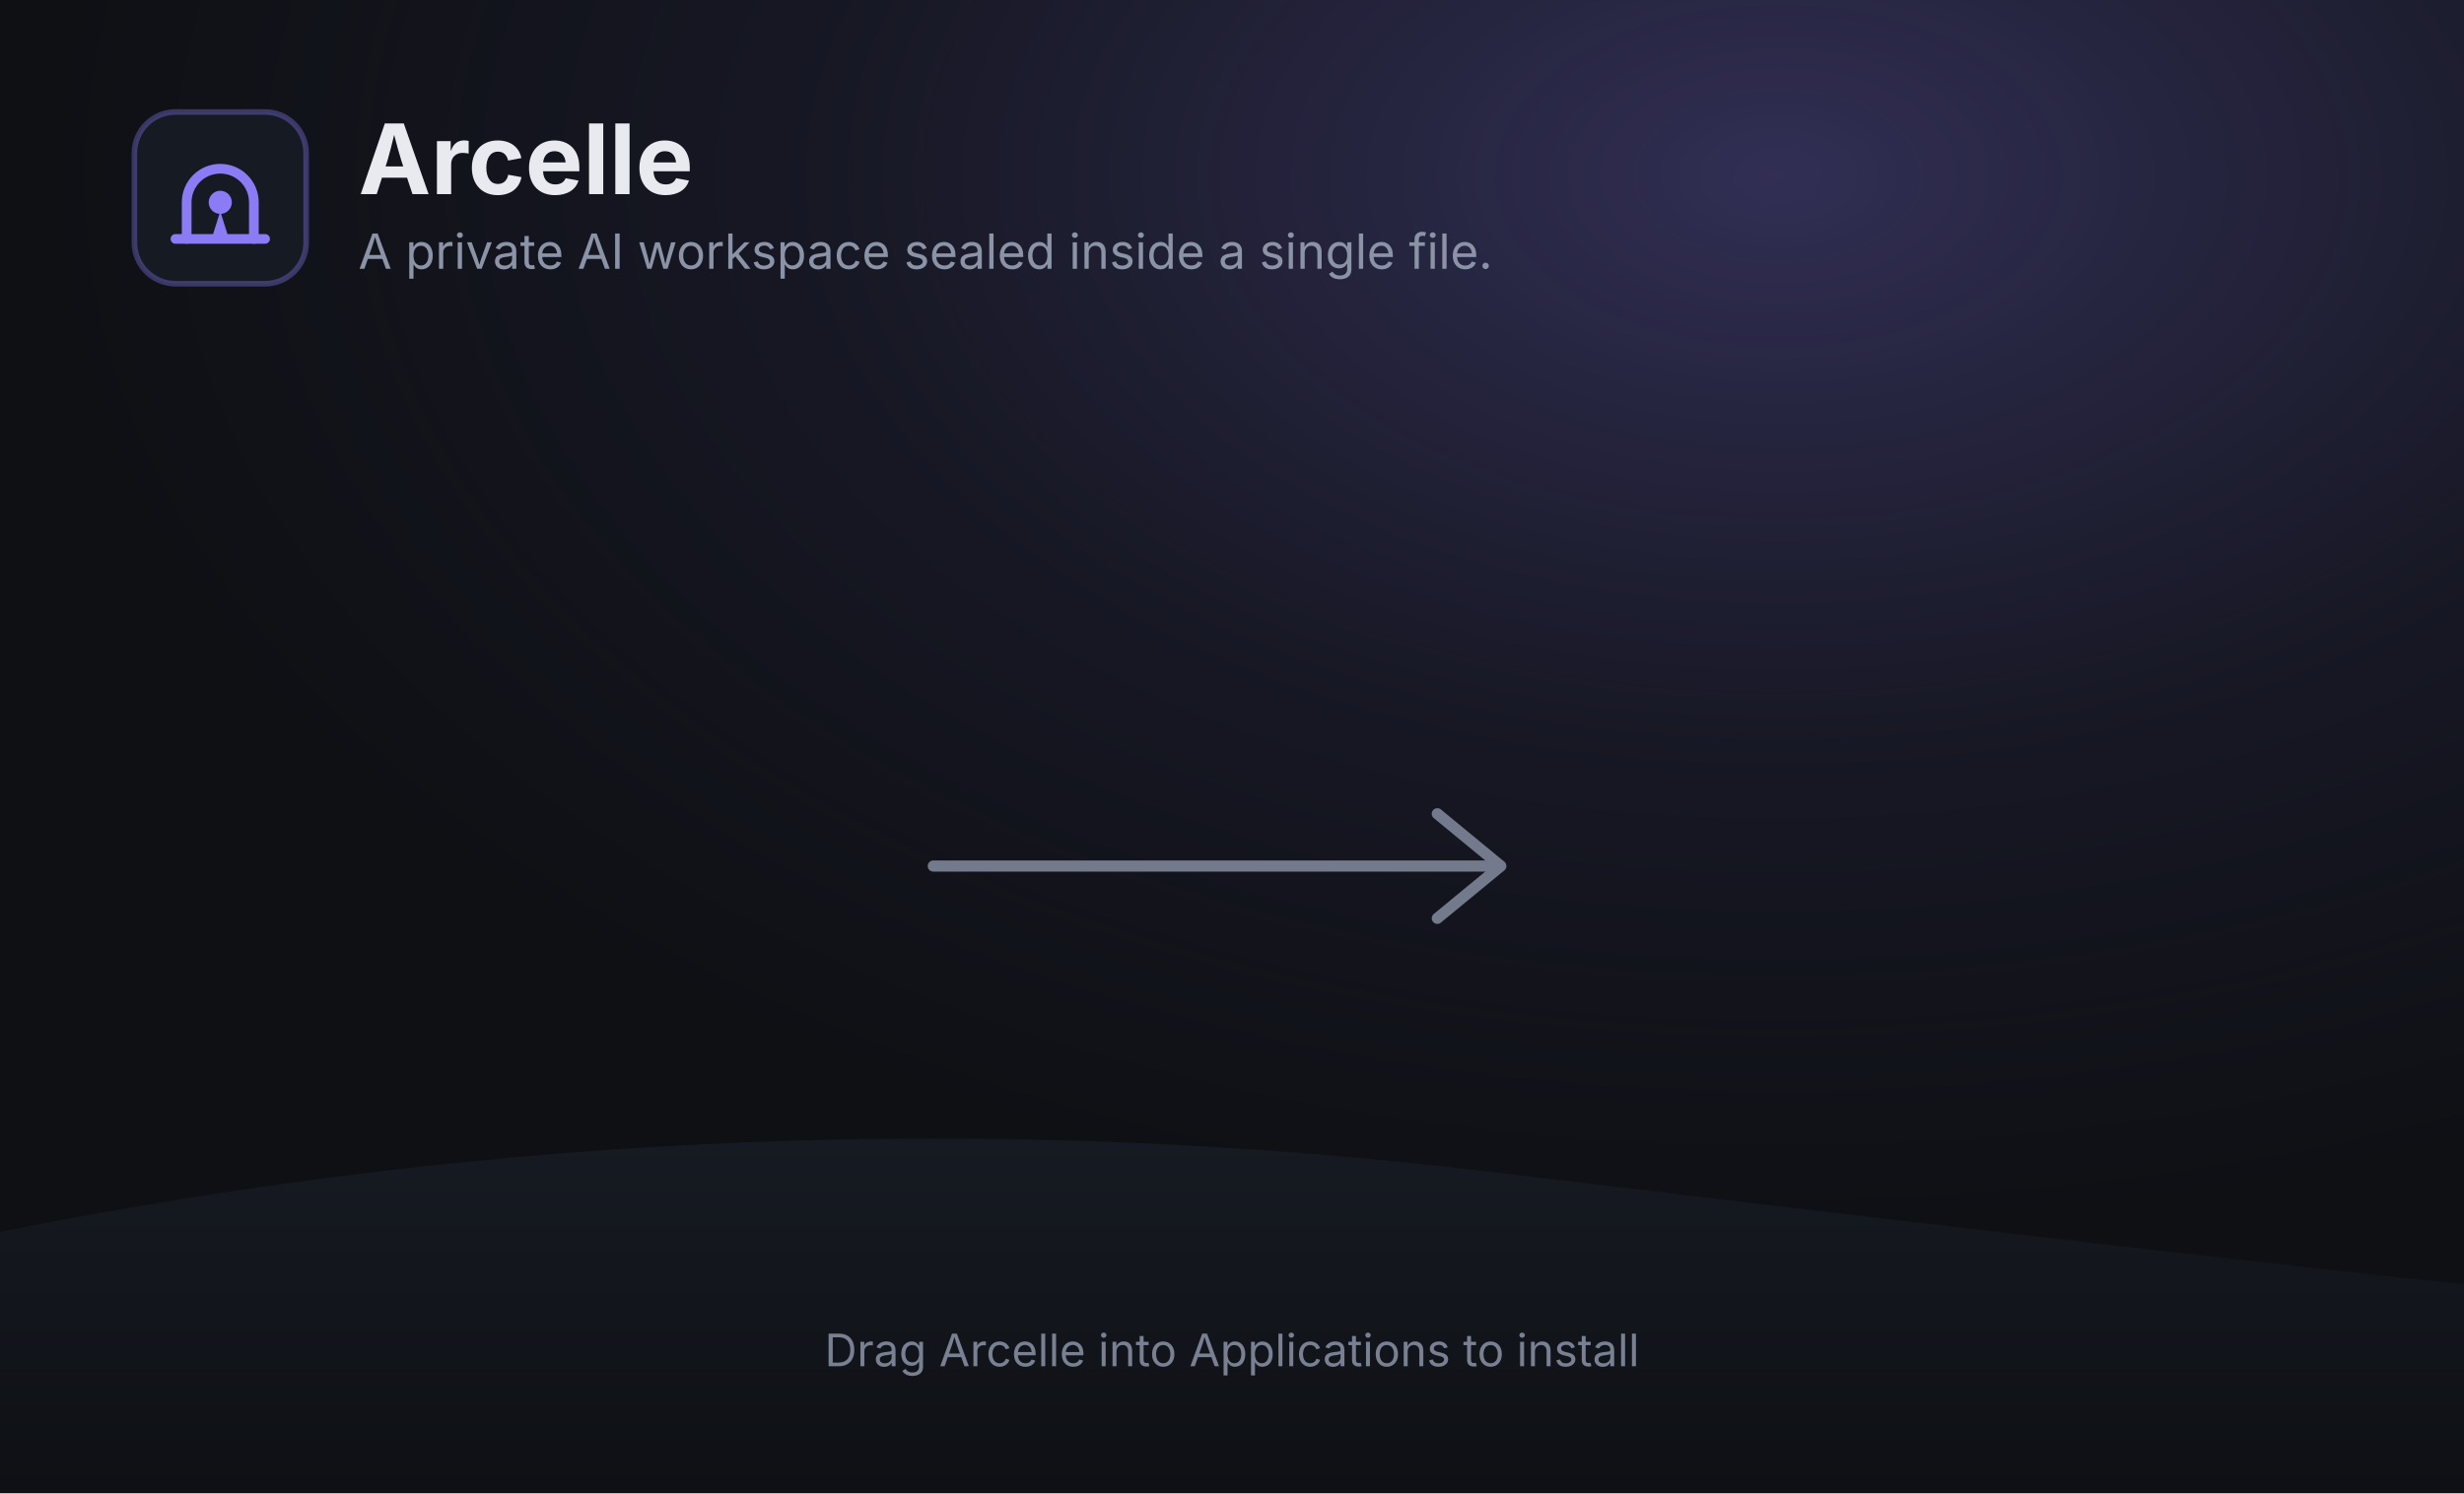
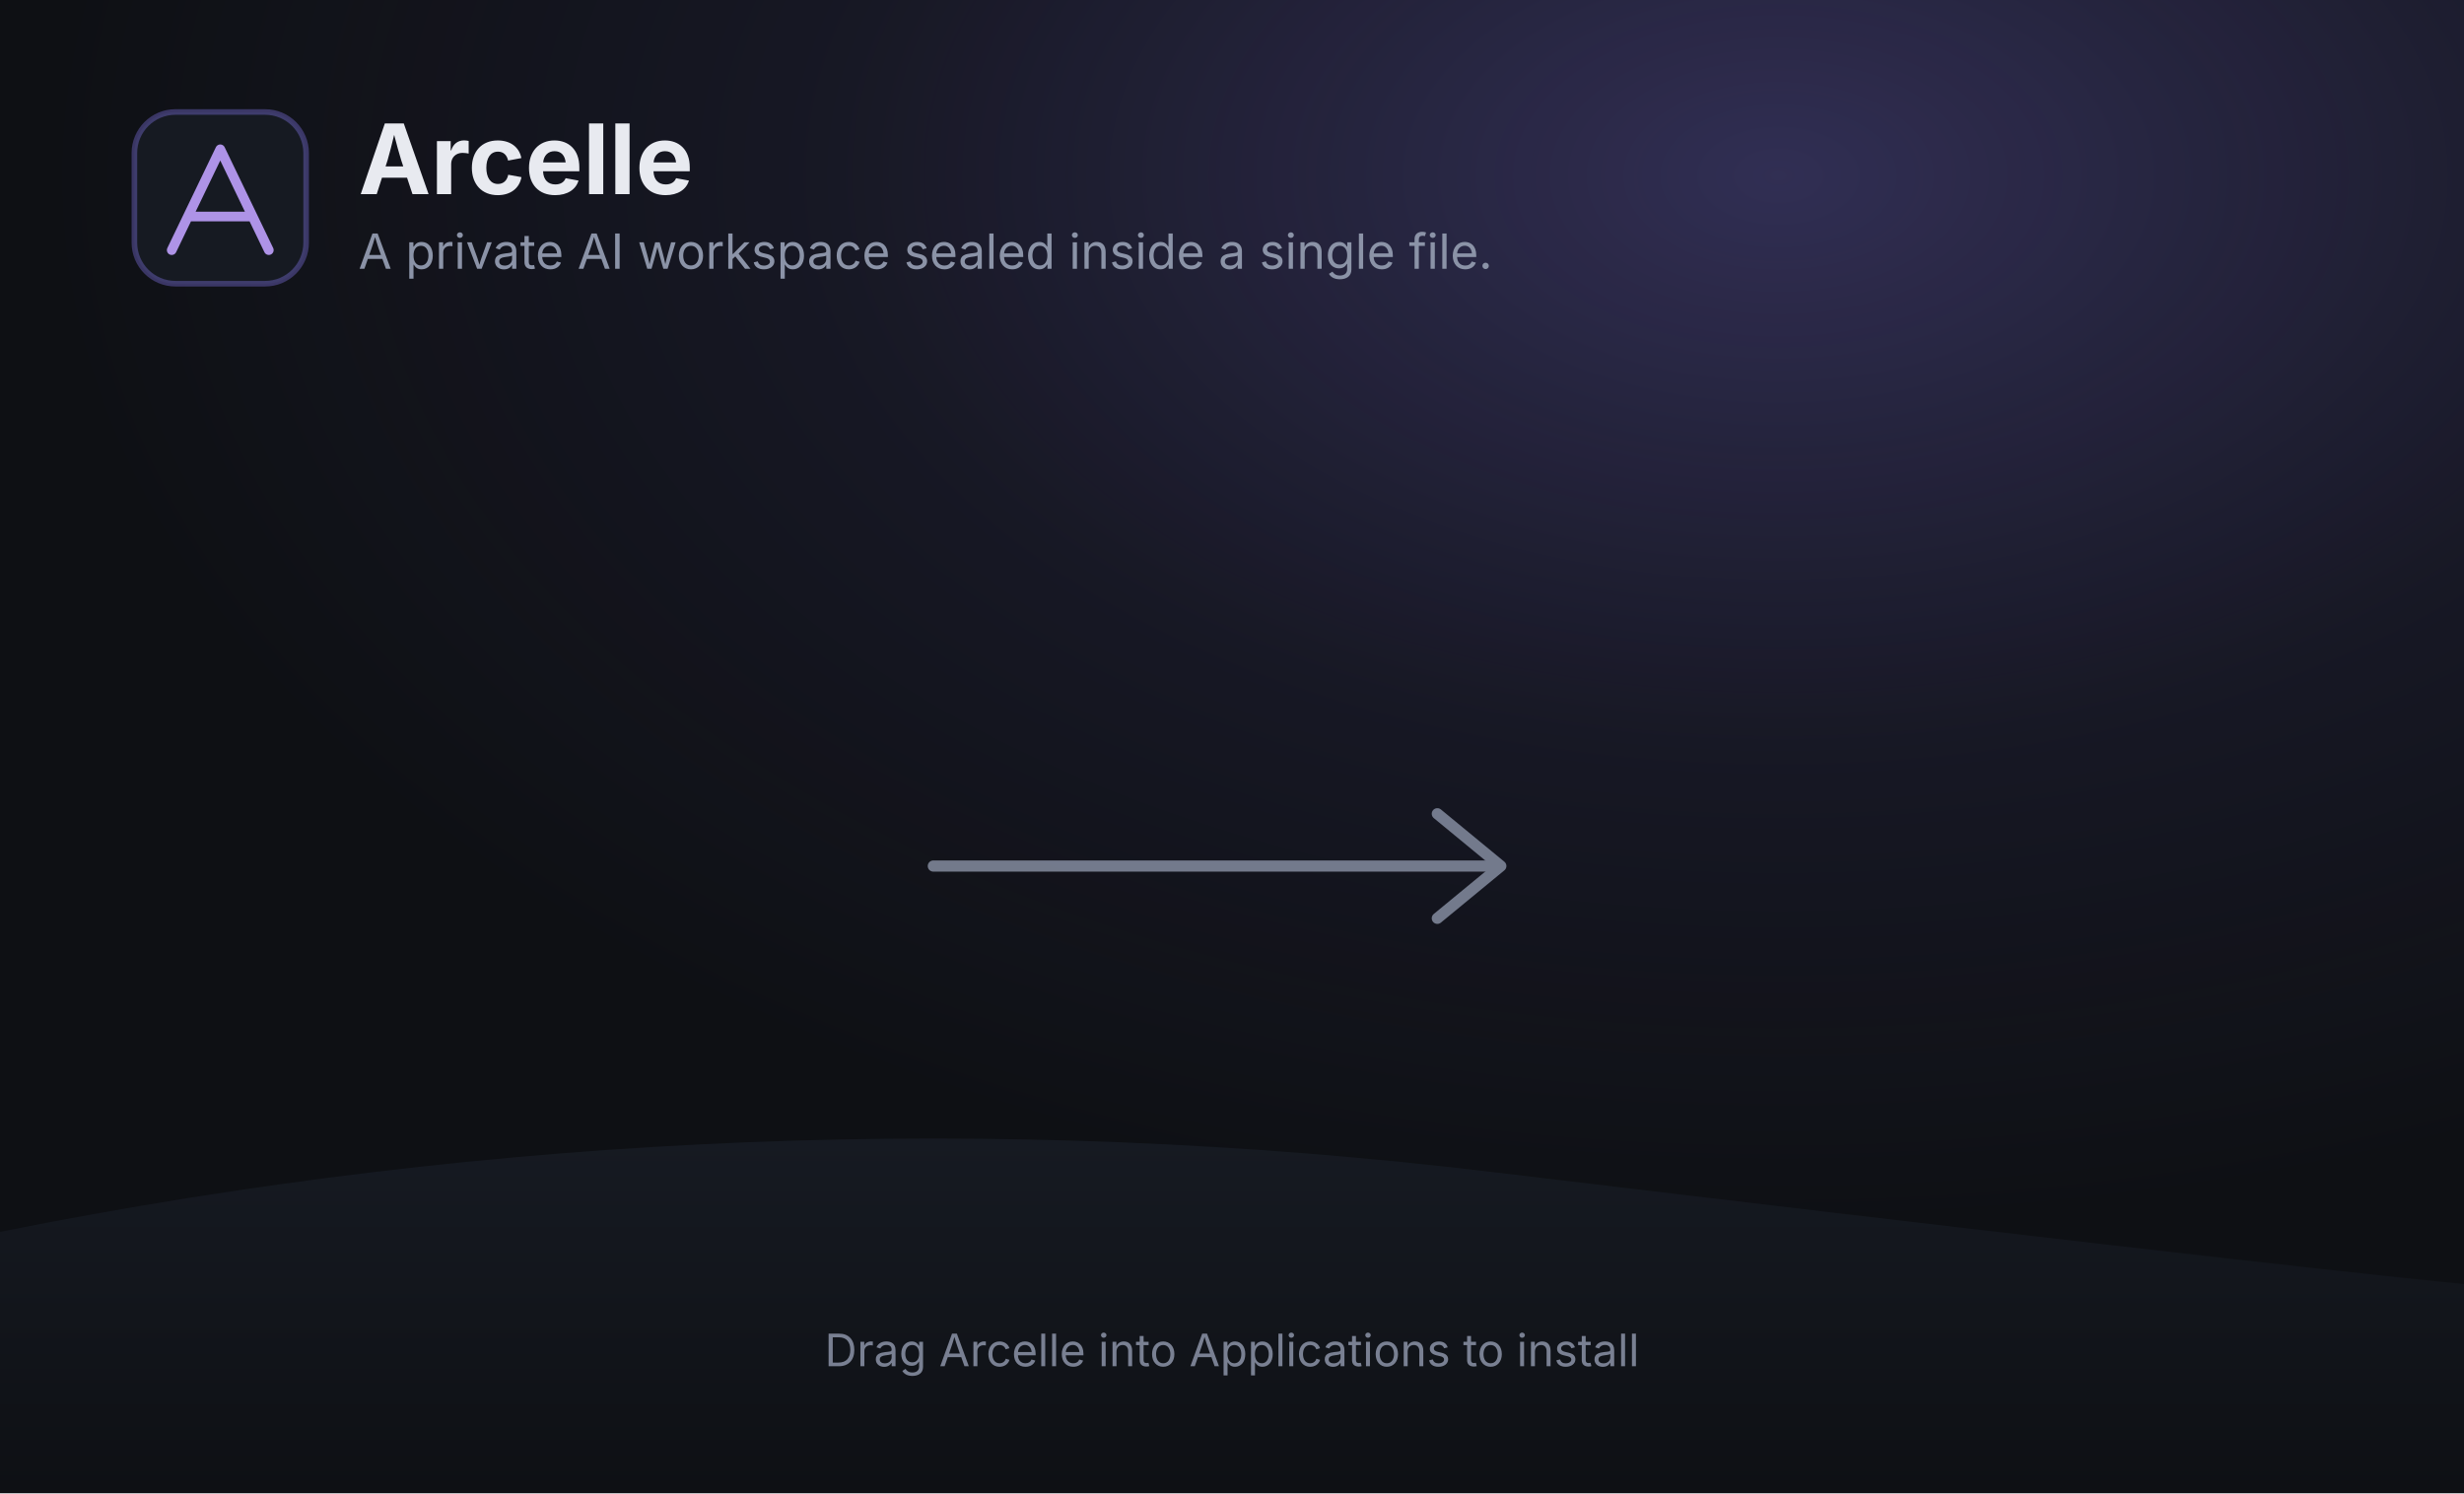
<svg xmlns="http://www.w3.org/2000/svg" width="660" height="400" viewBox="0 0 660 400" fill="none">
  <defs>
    <radialGradient id="g1" cx="72%" cy="12%" r="70%">
      <stop offset="0%" stop-color="#8b7cf6" stop-opacity="0.28" />
      <stop offset="55%" stop-color="#8b7cf6" stop-opacity="0.07" />
      <stop offset="100%" stop-color="#8b7cf6" stop-opacity="0" />
    </radialGradient>
    <linearGradient id="ground" x1="0" y1="0" x2="0" y2="1">
      <stop offset="0%" stop-color="#161a22" />
      <stop offset="100%" stop-color="#0e1014" />
    </linearGradient>
  </defs>
  <rect width="660" height="400" fill="#0e1014" />
  <rect width="660" height="400" fill="url(#g1)" />
  <path d="M0 330q200-40 400-16t260 30V400H0v-70z" fill="url(#ground)" />
  <g transform="translate(36 30)">
    <rect width="46" height="46" rx="11" fill="#161a22" stroke="#8b7cf6" stroke-opacity="0.35" stroke-width="1.5" />
-     <path d="M14 34v-9.8a9 9 0 0 1 18 0V34" stroke="#8b7cf6" stroke-width="2.6" stroke-linecap="round" />
-     <path d="M11 34h24" stroke="#8b7cf6" stroke-width="2.6" stroke-linecap="round" />
-     <circle cx="23" cy="24.2" r="3.1" fill="#8b7cf6" />
-     <path d="M23 26.6l-2.2 7h4.4l-2.2-7z" fill="#8b7cf6" />
+     <g stroke="#ae93e7" stroke-width="2.6" stroke-linecap="round" stroke-linejoin="round">
+       <path d="M23 10 L36 37 M23 10 L10 37 M14.5 28 H31.5" />
+     </g>
  </g>
  <text x="96" y="52" font-family="-apple-system, 'SF Pro Display', 'Helvetica Neue', sans-serif" font-size="26" font-weight="700" fill="#e8eaf0">Arcelle</text>
  <text x="96" y="72" font-family="-apple-system, 'SF Pro Text', 'Helvetica Neue', sans-serif" font-size="13" fill="#8b93a7">A private AI workspace sealed inside a single file.</text>
  <g stroke="#8b93a7" stroke-width="3" stroke-linecap="round" opacity="0.8">
    <path d="M250 232h150" />
    <path d="M385 218l17 14-17 14" fill="none" stroke-linejoin="round" />
  </g>
  <text x="330" y="366" text-anchor="middle" font-family="-apple-system, 'SF Pro Text', 'Helvetica Neue', sans-serif" font-size="12" fill="#8b93a7" opacity="0.85">Drag Arcelle into Applications to install</text>
</svg>
